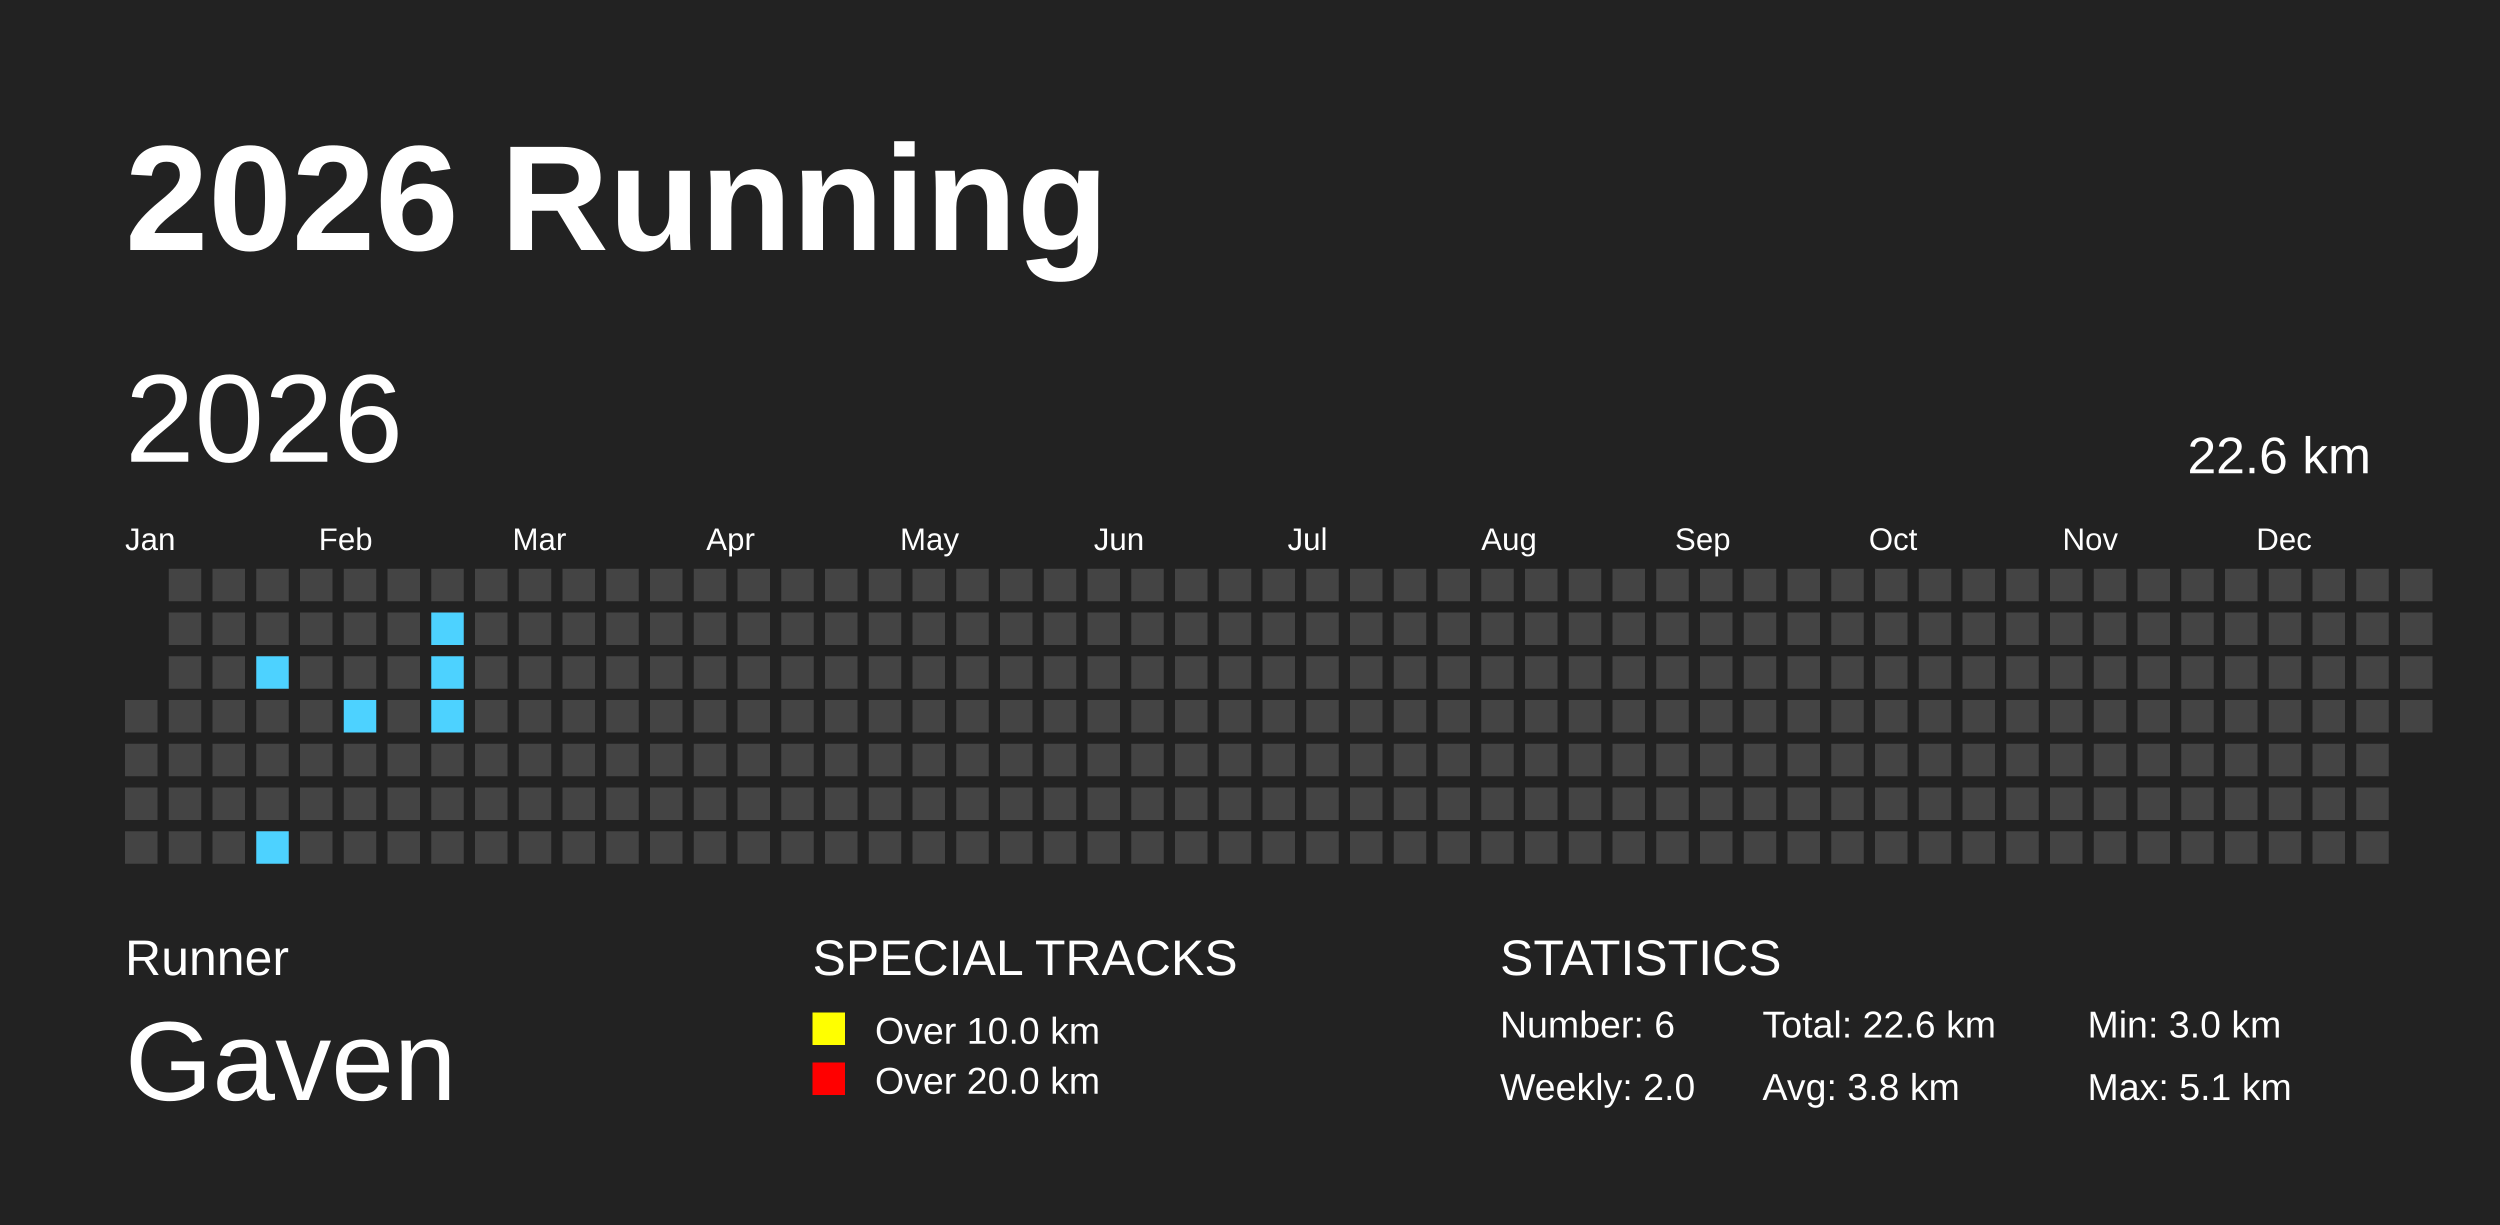
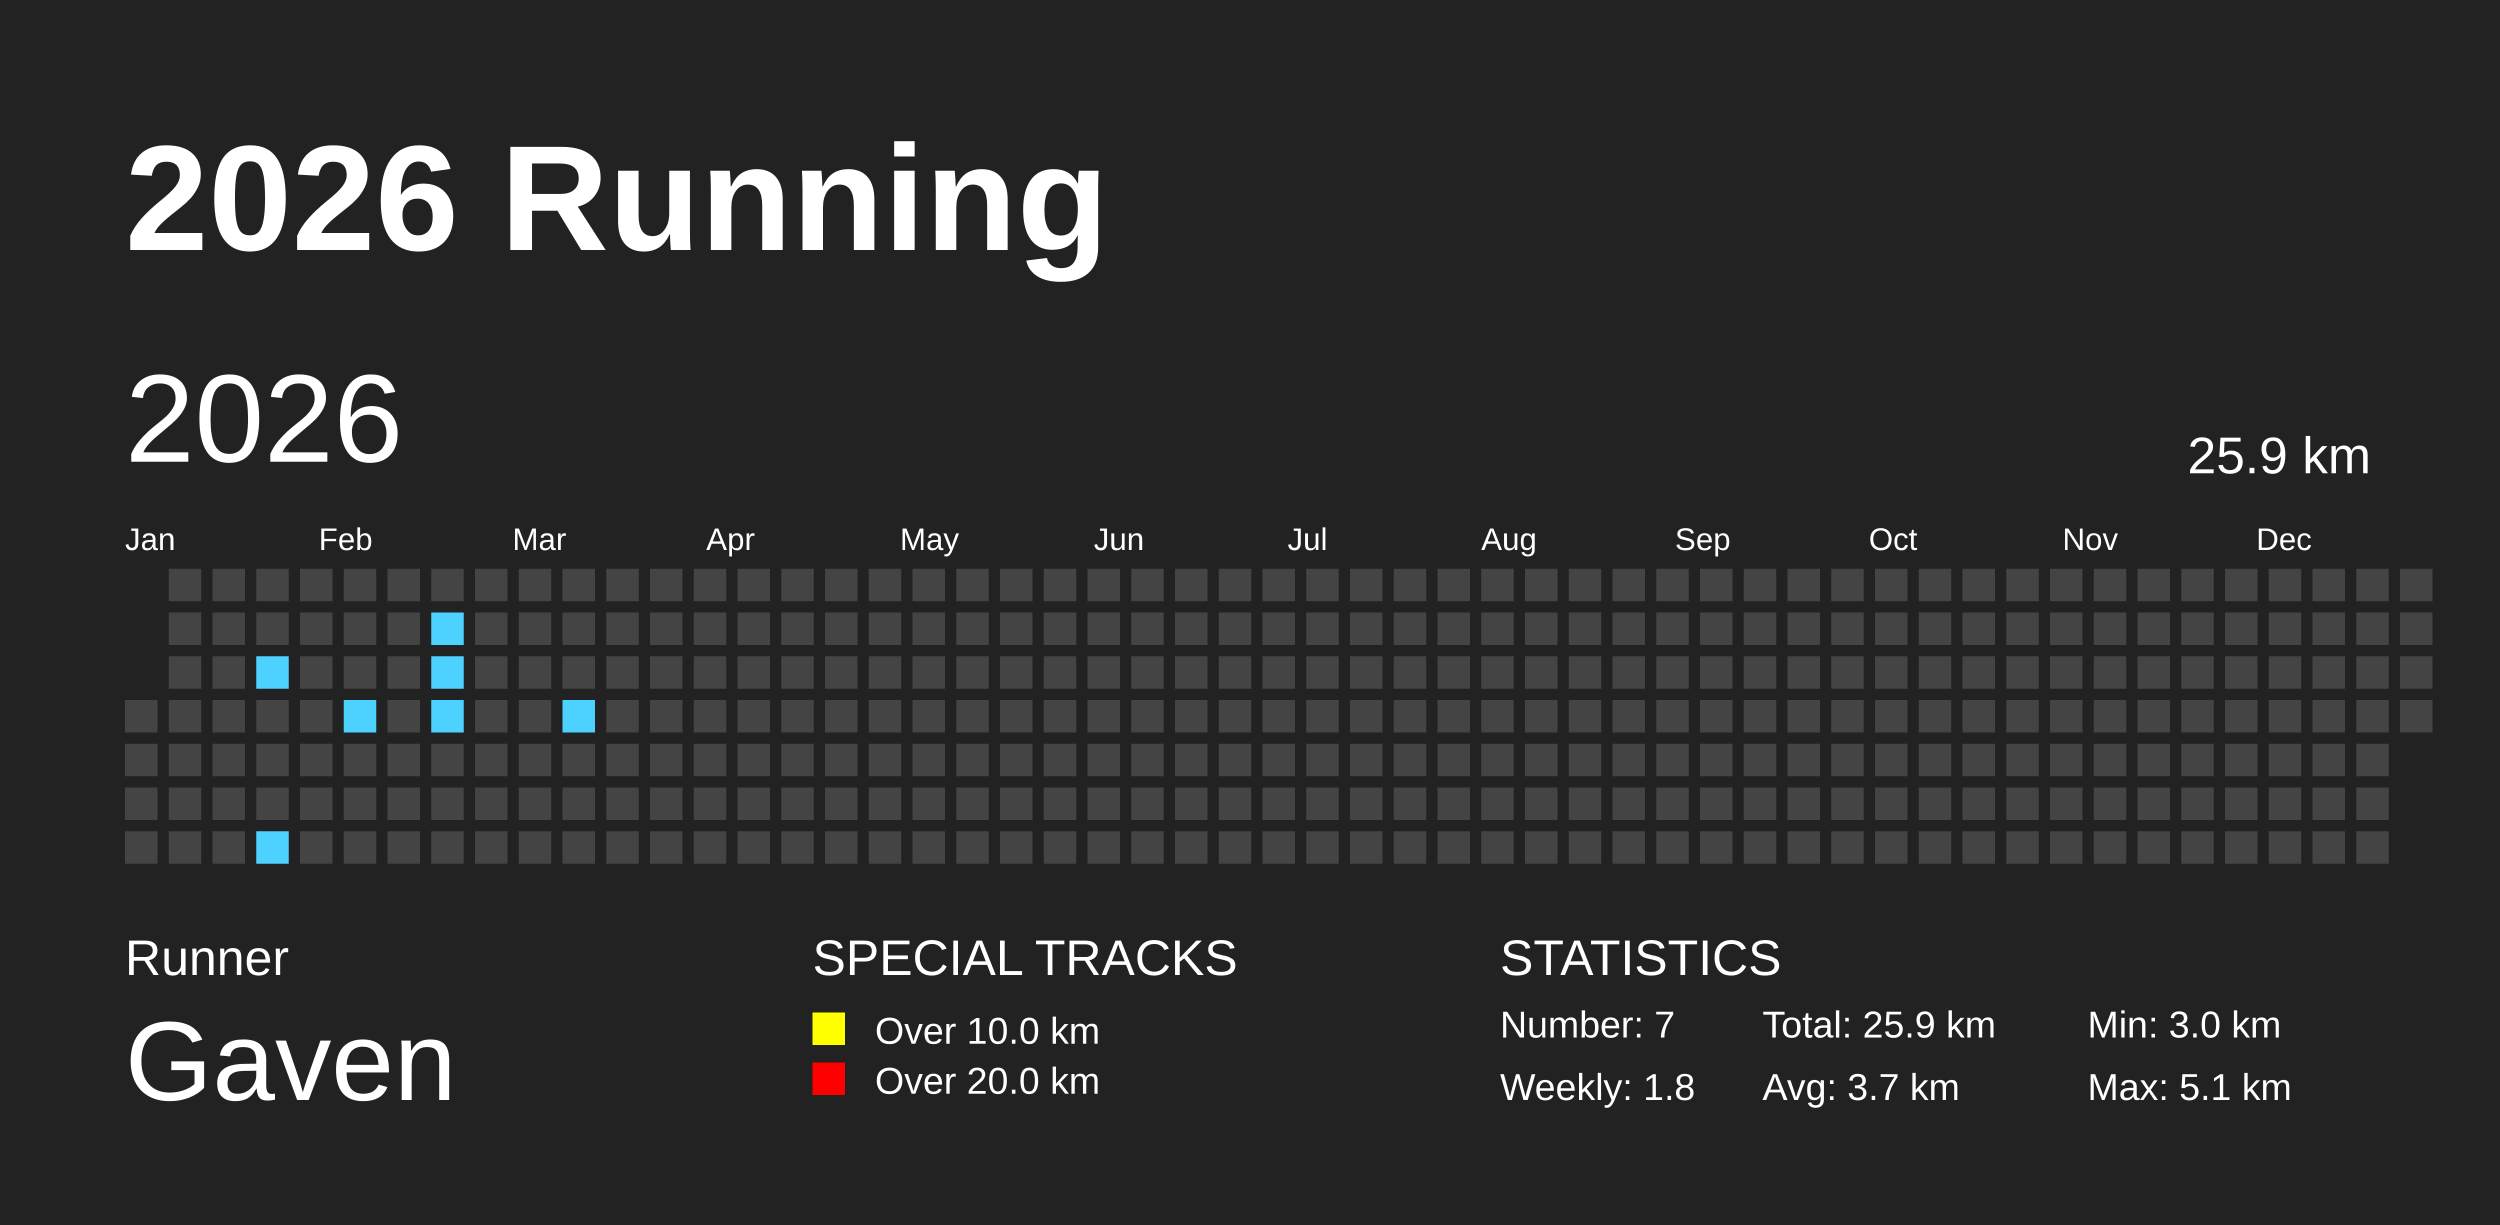
<svg xmlns="http://www.w3.org/2000/svg" baseProfile="full" height="98mm" version="1.1" viewBox="0,0,200,98" width="200mm">
  <defs />
  <rect fill="#222222" height="98" width="200" x="0" y="0" />
  <text fill="#FFFFFF" style="font-size:12px; font-family:Arial; font-weight:bold;" x="10" y="20">2026 Running</text>
  <text fill="#FFFFFF" style="font-size:4px; font-family:Arial" x="10" y="78">Runner</text>
  <text fill="#FFFFFF" style="font-size:9px; font-family:Arial" x="10" y="88">Gaven</text>
  <text fill="#FFFFFF" style="font-size:4px; font-family:Arial" x="65" y="78">SPECIAL TRACKS</text>
  <rect fill="yellow" height="2.6" width="2.6" x="65" y="81" />
  <text fill="#FFFFFF" style="font-size:3px; font-family:Arial" x="70" y="83.5">Over 10.0 km</text>
  <rect fill="red" height="2.6" width="2.6" x="65" y="85" />
  <text fill="#FFFFFF" style="font-size:3px; font-family:Arial" x="70" y="87.5">Over 20.0 km</text>
  <text fill="#FFFFFF" style="font-size:4px; font-family:Arial" x="120" y="78">STATISTICS</text>
-   <text fill="#FFFFFF" style="font-size:3px; font-family:Arial" x="120" y="83">Number: 6</text>
-   <text fill="#FFFFFF" style="font-size:3px; font-family:Arial" x="120" y="88">Weekly: 2.0</text>
-   <text fill="#FFFFFF" style="font-size:3px; font-family:Arial" x="141" y="83">Total: 22.6 km</text>
-   <text fill="#FFFFFF" style="font-size:3px; font-family:Arial" x="141" y="88">Avg: 3.8 km</text>
+   <text fill="#FFFFFF" style="font-size:3px; font-family:Arial" x="120" y="83">Number: 7</text>
+   <text fill="#FFFFFF" style="font-size:3px; font-family:Arial" x="120" y="88">Weekly: 1.8</text>
+   <text fill="#FFFFFF" style="font-size:3px; font-family:Arial" x="141" y="83">Total: 25.9 km</text>
+   <text fill="#FFFFFF" style="font-size:3px; font-family:Arial" x="141" y="88">Avg: 3.7 km</text>
  <text fill="#FFFFFF" style="font-size:3px; font-family:Arial" x="167" y="83">Min: 3.0 km</text>
  <text fill="#FFFFFF" style="font-size:3px; font-family:Arial" x="167" y="88">Max: 5.1 km</text>
  <text dominant-baseline="hanging" fill="#FFFFFF" style="font-size:10.0px; font-family:Arial;" x="10" y="30">2026</text>
-   <text dominant-baseline="hanging" fill="#FFFFFF" style="font-size:4.125px; font-family:Arial;" x="175" y="35">22.6 km</text>
+   <text dominant-baseline="hanging" fill="#FFFFFF" style="font-size:4.125px; font-family:Arial;" x="175" y="35">25.9 km</text>
  <text fill="#FFFFFF" style="font-size:2.5px; font-family:Arial" x="10.0" y="44">Jan</text>
  <text fill="#FFFFFF" style="font-size:2.5px; font-family:Arial" x="25.5" y="44">Feb</text>
  <text fill="#FFFFFF" style="font-size:2.5px; font-family:Arial" x="41.0" y="44">Mar</text>
  <text fill="#FFFFFF" style="font-size:2.5px; font-family:Arial" x="56.5" y="44">Apr</text>
  <text fill="#FFFFFF" style="font-size:2.5px; font-family:Arial" x="72.0" y="44">May</text>
  <text fill="#FFFFFF" style="font-size:2.5px; font-family:Arial" x="87.5" y="44">Jun</text>
  <text fill="#FFFFFF" style="font-size:2.5px; font-family:Arial" x="103.0" y="44">Jul</text>
  <text fill="#FFFFFF" style="font-size:2.5px; font-family:Arial" x="118.5" y="44">Aug</text>
  <text fill="#FFFFFF" style="font-size:2.5px; font-family:Arial" x="134.0" y="44">Sep</text>
  <text fill="#FFFFFF" style="font-size:2.5px; font-family:Arial" x="149.5" y="44">Oct</text>
  <text fill="#FFFFFF" style="font-size:2.5px; font-family:Arial" x="165.0" y="44">Nov</text>
  <text fill="#FFFFFF" style="font-size:2.5px; font-family:Arial" x="180.5" y="44">Dec</text>
  <rect fill="#444444" height="2.6" width="2.6" x="10.0" y="56.0" />
  <rect fill="#444444" height="2.6" width="2.6" x="10.0" y="59.5" />
  <rect fill="#444444" height="2.6" width="2.6" x="10.0" y="63.0" />
  <rect fill="#444444" height="2.6" width="2.6" x="10.0" y="66.5" />
  <rect fill="#444444" height="2.6" width="2.6" x="13.5" y="45.5" />
  <rect fill="#444444" height="2.6" width="2.6" x="13.5" y="49.0" />
  <rect fill="#444444" height="2.6" width="2.6" x="13.5" y="52.5" />
  <rect fill="#444444" height="2.6" width="2.6" x="13.5" y="56.0" />
  <rect fill="#444444" height="2.6" width="2.6" x="13.5" y="59.5" />
  <rect fill="#444444" height="2.6" width="2.6" x="13.5" y="63.0" />
  <rect fill="#444444" height="2.6" width="2.6" x="13.5" y="66.5" />
  <rect fill="#444444" height="2.6" width="2.6" x="17.0" y="45.5" />
  <rect fill="#444444" height="2.6" width="2.6" x="17.0" y="49.0" />
  <rect fill="#444444" height="2.6" width="2.6" x="17.0" y="52.5" />
  <rect fill="#444444" height="2.6" width="2.6" x="17.0" y="56.0" />
  <rect fill="#444444" height="2.6" width="2.6" x="17.0" y="59.5" />
  <rect fill="#444444" height="2.6" width="2.6" x="17.0" y="63.0" />
  <rect fill="#444444" height="2.6" width="2.6" x="17.0" y="66.5" />
  <rect fill="#444444" height="2.6" width="2.6" x="20.5" y="45.5" />
  <rect fill="#444444" height="2.6" width="2.6" x="20.5" y="49.0" />
  <rect fill="#4DD2FF" height="2.6" width="2.6" x="20.5" y="52.5" />
  <rect fill="#444444" height="2.6" width="2.6" x="20.5" y="56.0" />
  <rect fill="#444444" height="2.6" width="2.6" x="20.5" y="59.5" />
  <rect fill="#444444" height="2.6" width="2.6" x="20.5" y="63.0" />
  <rect fill="#4DD2FF" height="2.6" width="2.6" x="20.5" y="66.5" />
  <rect fill="#444444" height="2.6" width="2.6" x="24.0" y="45.5" />
  <rect fill="#444444" height="2.6" width="2.6" x="24.0" y="49.0" />
  <rect fill="#444444" height="2.6" width="2.6" x="24.0" y="52.5" />
  <rect fill="#444444" height="2.6" width="2.6" x="24.0" y="56.0" />
  <rect fill="#444444" height="2.6" width="2.6" x="24.0" y="59.5" />
  <rect fill="#444444" height="2.6" width="2.6" x="24.0" y="63.0" />
  <rect fill="#444444" height="2.6" width="2.6" x="24.0" y="66.5" />
  <rect fill="#444444" height="2.6" width="2.6" x="27.5" y="45.5" />
  <rect fill="#444444" height="2.6" width="2.6" x="27.5" y="49.0" />
  <rect fill="#444444" height="2.6" width="2.6" x="27.5" y="52.5" />
  <rect fill="#4DD2FF" height="2.6" width="2.6" x="27.5" y="56.0" />
  <rect fill="#444444" height="2.6" width="2.6" x="27.5" y="59.5" />
  <rect fill="#444444" height="2.6" width="2.6" x="27.5" y="63.0" />
  <rect fill="#444444" height="2.6" width="2.6" x="27.5" y="66.5" />
  <rect fill="#444444" height="2.6" width="2.6" x="31.0" y="45.5" />
  <rect fill="#444444" height="2.6" width="2.6" x="31.0" y="49.0" />
  <rect fill="#444444" height="2.6" width="2.6" x="31.0" y="52.5" />
  <rect fill="#444444" height="2.6" width="2.6" x="31.0" y="56.0" />
  <rect fill="#444444" height="2.6" width="2.6" x="31.0" y="59.5" />
  <rect fill="#444444" height="2.6" width="2.6" x="31.0" y="63.0" />
  <rect fill="#444444" height="2.6" width="2.6" x="31.0" y="66.5" />
  <rect fill="#444444" height="2.6" width="2.6" x="34.5" y="45.5" />
  <rect fill="#4DD2FF" height="2.6" width="2.6" x="34.5" y="49.0" />
  <rect fill="#4DD2FF" height="2.6" width="2.6" x="34.5" y="52.5" />
  <rect fill="#4DD2FF" height="2.6" width="2.6" x="34.5" y="56.0" />
  <rect fill="#444444" height="2.6" width="2.6" x="34.5" y="59.5" />
  <rect fill="#444444" height="2.6" width="2.6" x="34.5" y="63.0" />
  <rect fill="#444444" height="2.6" width="2.6" x="34.5" y="66.5" />
  <rect fill="#444444" height="2.6" width="2.6" x="38.0" y="45.5" />
  <rect fill="#444444" height="2.6" width="2.6" x="38.0" y="49.0" />
  <rect fill="#444444" height="2.6" width="2.6" x="38.0" y="52.5" />
  <rect fill="#444444" height="2.6" width="2.6" x="38.0" y="56.0" />
  <rect fill="#444444" height="2.6" width="2.6" x="38.0" y="59.5" />
  <rect fill="#444444" height="2.6" width="2.6" x="38.0" y="63.0" />
  <rect fill="#444444" height="2.6" width="2.6" x="38.0" y="66.5" />
  <rect fill="#444444" height="2.6" width="2.6" x="41.5" y="45.5" />
  <rect fill="#444444" height="2.6" width="2.6" x="41.5" y="49.0" />
  <rect fill="#444444" height="2.6" width="2.6" x="41.5" y="52.5" />
  <rect fill="#444444" height="2.6" width="2.6" x="41.5" y="56.0" />
  <rect fill="#444444" height="2.6" width="2.6" x="41.5" y="59.5" />
  <rect fill="#444444" height="2.6" width="2.6" x="41.5" y="63.0" />
  <rect fill="#444444" height="2.6" width="2.6" x="41.5" y="66.5" />
  <rect fill="#444444" height="2.6" width="2.6" x="45.0" y="45.5" />
  <rect fill="#444444" height="2.6" width="2.6" x="45.0" y="49.0" />
  <rect fill="#444444" height="2.6" width="2.6" x="45.0" y="52.5" />
-   <rect fill="#444444" height="2.6" width="2.6" x="45.0" y="56.0" />
+   <rect fill="#4DD2FF" height="2.6" width="2.6" x="45.0" y="56.0" />
  <rect fill="#444444" height="2.6" width="2.6" x="45.0" y="59.5" />
  <rect fill="#444444" height="2.6" width="2.6" x="45.0" y="63.0" />
  <rect fill="#444444" height="2.6" width="2.6" x="45.0" y="66.5" />
  <rect fill="#444444" height="2.6" width="2.6" x="48.5" y="45.5" />
  <rect fill="#444444" height="2.6" width="2.6" x="48.5" y="49.0" />
  <rect fill="#444444" height="2.6" width="2.6" x="48.5" y="52.5" />
  <rect fill="#444444" height="2.6" width="2.6" x="48.5" y="56.0" />
  <rect fill="#444444" height="2.6" width="2.6" x="48.5" y="59.5" />
  <rect fill="#444444" height="2.6" width="2.6" x="48.5" y="63.0" />
  <rect fill="#444444" height="2.6" width="2.6" x="48.5" y="66.5" />
  <rect fill="#444444" height="2.6" width="2.6" x="52.0" y="45.5" />
  <rect fill="#444444" height="2.6" width="2.6" x="52.0" y="49.0" />
  <rect fill="#444444" height="2.6" width="2.6" x="52.0" y="52.5" />
  <rect fill="#444444" height="2.6" width="2.6" x="52.0" y="56.0" />
  <rect fill="#444444" height="2.6" width="2.6" x="52.0" y="59.5" />
  <rect fill="#444444" height="2.6" width="2.6" x="52.0" y="63.0" />
  <rect fill="#444444" height="2.6" width="2.6" x="52.0" y="66.5" />
  <rect fill="#444444" height="2.6" width="2.6" x="55.5" y="45.5" />
  <rect fill="#444444" height="2.6" width="2.6" x="55.5" y="49.0" />
  <rect fill="#444444" height="2.6" width="2.6" x="55.5" y="52.5" />
  <rect fill="#444444" height="2.6" width="2.6" x="55.5" y="56.0" />
  <rect fill="#444444" height="2.6" width="2.6" x="55.5" y="59.5" />
  <rect fill="#444444" height="2.6" width="2.6" x="55.5" y="63.0" />
  <rect fill="#444444" height="2.6" width="2.6" x="55.5" y="66.5" />
  <rect fill="#444444" height="2.6" width="2.6" x="59.0" y="45.5" />
  <rect fill="#444444" height="2.6" width="2.6" x="59.0" y="49.0" />
  <rect fill="#444444" height="2.6" width="2.6" x="59.0" y="52.5" />
  <rect fill="#444444" height="2.6" width="2.6" x="59.0" y="56.0" />
  <rect fill="#444444" height="2.6" width="2.6" x="59.0" y="59.5" />
  <rect fill="#444444" height="2.6" width="2.6" x="59.0" y="63.0" />
  <rect fill="#444444" height="2.6" width="2.6" x="59.0" y="66.5" />
  <rect fill="#444444" height="2.6" width="2.6" x="62.5" y="45.5" />
  <rect fill="#444444" height="2.6" width="2.6" x="62.5" y="49.0" />
  <rect fill="#444444" height="2.6" width="2.6" x="62.5" y="52.5" />
  <rect fill="#444444" height="2.6" width="2.6" x="62.5" y="56.0" />
  <rect fill="#444444" height="2.6" width="2.6" x="62.5" y="59.5" />
  <rect fill="#444444" height="2.6" width="2.6" x="62.5" y="63.0" />
  <rect fill="#444444" height="2.6" width="2.6" x="62.5" y="66.5" />
  <rect fill="#444444" height="2.6" width="2.6" x="66.0" y="45.5" />
  <rect fill="#444444" height="2.6" width="2.6" x="66.0" y="49.0" />
  <rect fill="#444444" height="2.6" width="2.6" x="66.0" y="52.5" />
  <rect fill="#444444" height="2.6" width="2.6" x="66.0" y="56.0" />
  <rect fill="#444444" height="2.6" width="2.6" x="66.0" y="59.5" />
  <rect fill="#444444" height="2.6" width="2.6" x="66.0" y="63.0" />
  <rect fill="#444444" height="2.6" width="2.6" x="66.0" y="66.5" />
  <rect fill="#444444" height="2.6" width="2.6" x="69.5" y="45.5" />
  <rect fill="#444444" height="2.6" width="2.6" x="69.5" y="49.0" />
  <rect fill="#444444" height="2.6" width="2.6" x="69.5" y="52.5" />
  <rect fill="#444444" height="2.6" width="2.6" x="69.5" y="56.0" />
  <rect fill="#444444" height="2.6" width="2.6" x="69.5" y="59.5" />
  <rect fill="#444444" height="2.6" width="2.6" x="69.5" y="63.0" />
  <rect fill="#444444" height="2.6" width="2.6" x="69.5" y="66.5" />
  <rect fill="#444444" height="2.6" width="2.6" x="73.0" y="45.5" />
  <rect fill="#444444" height="2.6" width="2.6" x="73.0" y="49.0" />
  <rect fill="#444444" height="2.6" width="2.6" x="73.0" y="52.5" />
  <rect fill="#444444" height="2.6" width="2.6" x="73.0" y="56.0" />
  <rect fill="#444444" height="2.6" width="2.6" x="73.0" y="59.5" />
  <rect fill="#444444" height="2.6" width="2.6" x="73.0" y="63.0" />
  <rect fill="#444444" height="2.6" width="2.6" x="73.0" y="66.5" />
  <rect fill="#444444" height="2.6" width="2.6" x="76.5" y="45.5" />
  <rect fill="#444444" height="2.6" width="2.6" x="76.5" y="49.0" />
  <rect fill="#444444" height="2.6" width="2.6" x="76.5" y="52.5" />
  <rect fill="#444444" height="2.6" width="2.6" x="76.5" y="56.0" />
  <rect fill="#444444" height="2.6" width="2.6" x="76.5" y="59.5" />
  <rect fill="#444444" height="2.6" width="2.6" x="76.5" y="63.0" />
  <rect fill="#444444" height="2.6" width="2.6" x="76.5" y="66.5" />
  <rect fill="#444444" height="2.6" width="2.6" x="80.0" y="45.5" />
  <rect fill="#444444" height="2.6" width="2.6" x="80.0" y="49.0" />
  <rect fill="#444444" height="2.6" width="2.6" x="80.0" y="52.5" />
  <rect fill="#444444" height="2.6" width="2.6" x="80.0" y="56.0" />
  <rect fill="#444444" height="2.6" width="2.6" x="80.0" y="59.5" />
  <rect fill="#444444" height="2.6" width="2.6" x="80.0" y="63.0" />
  <rect fill="#444444" height="2.6" width="2.6" x="80.0" y="66.5" />
  <rect fill="#444444" height="2.6" width="2.6" x="83.5" y="45.5" />
  <rect fill="#444444" height="2.6" width="2.6" x="83.5" y="49.0" />
  <rect fill="#444444" height="2.6" width="2.6" x="83.5" y="52.5" />
  <rect fill="#444444" height="2.6" width="2.6" x="83.5" y="56.0" />
  <rect fill="#444444" height="2.6" width="2.6" x="83.5" y="59.5" />
  <rect fill="#444444" height="2.6" width="2.6" x="83.5" y="63.0" />
  <rect fill="#444444" height="2.6" width="2.6" x="83.5" y="66.5" />
  <rect fill="#444444" height="2.6" width="2.6" x="87.0" y="45.5" />
  <rect fill="#444444" height="2.6" width="2.6" x="87.0" y="49.0" />
  <rect fill="#444444" height="2.6" width="2.6" x="87.0" y="52.5" />
  <rect fill="#444444" height="2.6" width="2.6" x="87.0" y="56.0" />
  <rect fill="#444444" height="2.6" width="2.6" x="87.0" y="59.5" />
  <rect fill="#444444" height="2.6" width="2.6" x="87.0" y="63.0" />
  <rect fill="#444444" height="2.6" width="2.6" x="87.0" y="66.5" />
  <rect fill="#444444" height="2.6" width="2.6" x="90.5" y="45.5" />
  <rect fill="#444444" height="2.6" width="2.6" x="90.5" y="49.0" />
  <rect fill="#444444" height="2.6" width="2.6" x="90.5" y="52.5" />
  <rect fill="#444444" height="2.6" width="2.6" x="90.5" y="56.0" />
  <rect fill="#444444" height="2.6" width="2.6" x="90.5" y="59.5" />
  <rect fill="#444444" height="2.6" width="2.6" x="90.5" y="63.0" />
  <rect fill="#444444" height="2.6" width="2.6" x="90.5" y="66.5" />
  <rect fill="#444444" height="2.6" width="2.6" x="94.0" y="45.5" />
  <rect fill="#444444" height="2.6" width="2.6" x="94.0" y="49.0" />
  <rect fill="#444444" height="2.6" width="2.6" x="94.0" y="52.5" />
  <rect fill="#444444" height="2.6" width="2.6" x="94.0" y="56.0" />
  <rect fill="#444444" height="2.6" width="2.6" x="94.0" y="59.5" />
  <rect fill="#444444" height="2.6" width="2.6" x="94.0" y="63.0" />
  <rect fill="#444444" height="2.6" width="2.6" x="94.0" y="66.5" />
  <rect fill="#444444" height="2.6" width="2.6" x="97.5" y="45.5" />
  <rect fill="#444444" height="2.6" width="2.6" x="97.5" y="49.0" />
  <rect fill="#444444" height="2.6" width="2.6" x="97.5" y="52.5" />
  <rect fill="#444444" height="2.6" width="2.6" x="97.5" y="56.0" />
  <rect fill="#444444" height="2.6" width="2.6" x="97.5" y="59.5" />
  <rect fill="#444444" height="2.6" width="2.6" x="97.5" y="63.0" />
  <rect fill="#444444" height="2.6" width="2.6" x="97.5" y="66.5" />
  <rect fill="#444444" height="2.6" width="2.6" x="101.0" y="45.5" />
  <rect fill="#444444" height="2.6" width="2.6" x="101.0" y="49.0" />
  <rect fill="#444444" height="2.6" width="2.6" x="101.0" y="52.5" />
  <rect fill="#444444" height="2.6" width="2.6" x="101.0" y="56.0" />
  <rect fill="#444444" height="2.6" width="2.6" x="101.0" y="59.5" />
  <rect fill="#444444" height="2.6" width="2.6" x="101.0" y="63.0" />
  <rect fill="#444444" height="2.6" width="2.6" x="101.0" y="66.5" />
  <rect fill="#444444" height="2.6" width="2.6" x="104.5" y="45.5" />
  <rect fill="#444444" height="2.6" width="2.6" x="104.5" y="49.0" />
  <rect fill="#444444" height="2.6" width="2.6" x="104.5" y="52.5" />
  <rect fill="#444444" height="2.6" width="2.6" x="104.5" y="56.0" />
  <rect fill="#444444" height="2.6" width="2.6" x="104.5" y="59.5" />
  <rect fill="#444444" height="2.6" width="2.6" x="104.5" y="63.0" />
  <rect fill="#444444" height="2.6" width="2.6" x="104.5" y="66.5" />
  <rect fill="#444444" height="2.6" width="2.6" x="108.0" y="45.5" />
  <rect fill="#444444" height="2.6" width="2.6" x="108.0" y="49.0" />
  <rect fill="#444444" height="2.6" width="2.6" x="108.0" y="52.5" />
  <rect fill="#444444" height="2.6" width="2.6" x="108.0" y="56.0" />
  <rect fill="#444444" height="2.6" width="2.6" x="108.0" y="59.5" />
  <rect fill="#444444" height="2.6" width="2.6" x="108.0" y="63.0" />
  <rect fill="#444444" height="2.6" width="2.6" x="108.0" y="66.5" />
  <rect fill="#444444" height="2.6" width="2.6" x="111.5" y="45.5" />
  <rect fill="#444444" height="2.6" width="2.6" x="111.5" y="49.0" />
  <rect fill="#444444" height="2.6" width="2.6" x="111.5" y="52.5" />
  <rect fill="#444444" height="2.6" width="2.6" x="111.5" y="56.0" />
  <rect fill="#444444" height="2.6" width="2.6" x="111.5" y="59.5" />
  <rect fill="#444444" height="2.6" width="2.6" x="111.5" y="63.0" />
  <rect fill="#444444" height="2.6" width="2.6" x="111.5" y="66.5" />
  <rect fill="#444444" height="2.6" width="2.6" x="115.0" y="45.5" />
  <rect fill="#444444" height="2.6" width="2.6" x="115.0" y="49.0" />
  <rect fill="#444444" height="2.6" width="2.6" x="115.0" y="52.5" />
  <rect fill="#444444" height="2.6" width="2.6" x="115.0" y="56.0" />
  <rect fill="#444444" height="2.6" width="2.6" x="115.0" y="59.5" />
  <rect fill="#444444" height="2.6" width="2.6" x="115.0" y="63.0" />
  <rect fill="#444444" height="2.6" width="2.6" x="115.0" y="66.5" />
  <rect fill="#444444" height="2.6" width="2.6" x="118.5" y="45.5" />
  <rect fill="#444444" height="2.6" width="2.6" x="118.5" y="49.0" />
  <rect fill="#444444" height="2.6" width="2.6" x="118.5" y="52.5" />
  <rect fill="#444444" height="2.6" width="2.6" x="118.5" y="56.0" />
  <rect fill="#444444" height="2.6" width="2.6" x="118.5" y="59.5" />
  <rect fill="#444444" height="2.6" width="2.6" x="118.5" y="63.0" />
  <rect fill="#444444" height="2.6" width="2.6" x="118.5" y="66.5" />
  <rect fill="#444444" height="2.6" width="2.6" x="122.0" y="45.5" />
  <rect fill="#444444" height="2.6" width="2.6" x="122.0" y="49.0" />
  <rect fill="#444444" height="2.6" width="2.6" x="122.0" y="52.5" />
  <rect fill="#444444" height="2.6" width="2.6" x="122.0" y="56.0" />
  <rect fill="#444444" height="2.6" width="2.6" x="122.0" y="59.5" />
  <rect fill="#444444" height="2.6" width="2.6" x="122.0" y="63.0" />
  <rect fill="#444444" height="2.6" width="2.6" x="122.0" y="66.5" />
  <rect fill="#444444" height="2.6" width="2.6" x="125.5" y="45.5" />
  <rect fill="#444444" height="2.6" width="2.6" x="125.5" y="49.0" />
  <rect fill="#444444" height="2.6" width="2.6" x="125.5" y="52.5" />
  <rect fill="#444444" height="2.6" width="2.6" x="125.5" y="56.0" />
  <rect fill="#444444" height="2.6" width="2.6" x="125.5" y="59.5" />
  <rect fill="#444444" height="2.6" width="2.6" x="125.5" y="63.0" />
  <rect fill="#444444" height="2.6" width="2.6" x="125.5" y="66.5" />
  <rect fill="#444444" height="2.6" width="2.6" x="129.0" y="45.5" />
  <rect fill="#444444" height="2.6" width="2.6" x="129.0" y="49.0" />
  <rect fill="#444444" height="2.6" width="2.6" x="129.0" y="52.5" />
  <rect fill="#444444" height="2.6" width="2.6" x="129.0" y="56.0" />
  <rect fill="#444444" height="2.6" width="2.6" x="129.0" y="59.5" />
  <rect fill="#444444" height="2.6" width="2.6" x="129.0" y="63.0" />
  <rect fill="#444444" height="2.6" width="2.6" x="129.0" y="66.5" />
  <rect fill="#444444" height="2.6" width="2.6" x="132.5" y="45.5" />
  <rect fill="#444444" height="2.6" width="2.6" x="132.5" y="49.0" />
  <rect fill="#444444" height="2.6" width="2.6" x="132.5" y="52.5" />
  <rect fill="#444444" height="2.6" width="2.6" x="132.5" y="56.0" />
  <rect fill="#444444" height="2.6" width="2.6" x="132.5" y="59.5" />
  <rect fill="#444444" height="2.6" width="2.6" x="132.5" y="63.0" />
  <rect fill="#444444" height="2.6" width="2.6" x="132.5" y="66.5" />
  <rect fill="#444444" height="2.6" width="2.6" x="136.0" y="45.5" />
  <rect fill="#444444" height="2.6" width="2.6" x="136.0" y="49.0" />
  <rect fill="#444444" height="2.6" width="2.6" x="136.0" y="52.5" />
  <rect fill="#444444" height="2.6" width="2.6" x="136.0" y="56.0" />
  <rect fill="#444444" height="2.6" width="2.6" x="136.0" y="59.5" />
  <rect fill="#444444" height="2.6" width="2.6" x="136.0" y="63.0" />
  <rect fill="#444444" height="2.6" width="2.6" x="136.0" y="66.5" />
  <rect fill="#444444" height="2.6" width="2.6" x="139.5" y="45.5" />
  <rect fill="#444444" height="2.6" width="2.6" x="139.5" y="49.0" />
  <rect fill="#444444" height="2.6" width="2.6" x="139.5" y="52.5" />
  <rect fill="#444444" height="2.6" width="2.6" x="139.5" y="56.0" />
  <rect fill="#444444" height="2.6" width="2.6" x="139.5" y="59.5" />
  <rect fill="#444444" height="2.6" width="2.6" x="139.5" y="63.0" />
  <rect fill="#444444" height="2.6" width="2.6" x="139.5" y="66.5" />
  <rect fill="#444444" height="2.6" width="2.6" x="143.0" y="45.5" />
  <rect fill="#444444" height="2.6" width="2.6" x="143.0" y="49.0" />
  <rect fill="#444444" height="2.6" width="2.6" x="143.0" y="52.5" />
  <rect fill="#444444" height="2.6" width="2.6" x="143.0" y="56.0" />
  <rect fill="#444444" height="2.6" width="2.6" x="143.0" y="59.5" />
  <rect fill="#444444" height="2.6" width="2.6" x="143.0" y="63.0" />
  <rect fill="#444444" height="2.6" width="2.6" x="143.0" y="66.5" />
  <rect fill="#444444" height="2.6" width="2.6" x="146.5" y="45.5" />
  <rect fill="#444444" height="2.6" width="2.6" x="146.5" y="49.0" />
  <rect fill="#444444" height="2.6" width="2.6" x="146.5" y="52.5" />
  <rect fill="#444444" height="2.6" width="2.6" x="146.5" y="56.0" />
  <rect fill="#444444" height="2.6" width="2.6" x="146.5" y="59.5" />
  <rect fill="#444444" height="2.6" width="2.6" x="146.5" y="63.0" />
  <rect fill="#444444" height="2.6" width="2.6" x="146.5" y="66.5" />
  <rect fill="#444444" height="2.6" width="2.6" x="150.0" y="45.5" />
  <rect fill="#444444" height="2.6" width="2.6" x="150.0" y="49.0" />
  <rect fill="#444444" height="2.6" width="2.6" x="150.0" y="52.5" />
  <rect fill="#444444" height="2.6" width="2.6" x="150.0" y="56.0" />
  <rect fill="#444444" height="2.6" width="2.6" x="150.0" y="59.5" />
  <rect fill="#444444" height="2.6" width="2.6" x="150.0" y="63.0" />
  <rect fill="#444444" height="2.6" width="2.6" x="150.0" y="66.5" />
  <rect fill="#444444" height="2.6" width="2.6" x="153.5" y="45.5" />
  <rect fill="#444444" height="2.6" width="2.6" x="153.5" y="49.0" />
  <rect fill="#444444" height="2.6" width="2.6" x="153.5" y="52.5" />
  <rect fill="#444444" height="2.6" width="2.6" x="153.5" y="56.0" />
  <rect fill="#444444" height="2.6" width="2.6" x="153.5" y="59.5" />
  <rect fill="#444444" height="2.6" width="2.6" x="153.5" y="63.0" />
  <rect fill="#444444" height="2.6" width="2.6" x="153.5" y="66.5" />
  <rect fill="#444444" height="2.6" width="2.6" x="157.0" y="45.5" />
  <rect fill="#444444" height="2.6" width="2.6" x="157.0" y="49.0" />
  <rect fill="#444444" height="2.6" width="2.6" x="157.0" y="52.5" />
  <rect fill="#444444" height="2.6" width="2.6" x="157.0" y="56.0" />
  <rect fill="#444444" height="2.6" width="2.6" x="157.0" y="59.5" />
  <rect fill="#444444" height="2.6" width="2.6" x="157.0" y="63.0" />
  <rect fill="#444444" height="2.6" width="2.6" x="157.0" y="66.5" />
  <rect fill="#444444" height="2.6" width="2.6" x="160.5" y="45.5" />
  <rect fill="#444444" height="2.6" width="2.6" x="160.5" y="49.0" />
  <rect fill="#444444" height="2.6" width="2.6" x="160.5" y="52.5" />
  <rect fill="#444444" height="2.6" width="2.6" x="160.5" y="56.0" />
  <rect fill="#444444" height="2.6" width="2.6" x="160.5" y="59.5" />
  <rect fill="#444444" height="2.6" width="2.6" x="160.5" y="63.0" />
  <rect fill="#444444" height="2.6" width="2.6" x="160.5" y="66.5" />
  <rect fill="#444444" height="2.6" width="2.6" x="164.0" y="45.5" />
  <rect fill="#444444" height="2.6" width="2.6" x="164.0" y="49.0" />
  <rect fill="#444444" height="2.6" width="2.6" x="164.0" y="52.5" />
  <rect fill="#444444" height="2.6" width="2.6" x="164.0" y="56.0" />
  <rect fill="#444444" height="2.6" width="2.6" x="164.0" y="59.5" />
  <rect fill="#444444" height="2.6" width="2.6" x="164.0" y="63.0" />
  <rect fill="#444444" height="2.6" width="2.6" x="164.0" y="66.5" />
  <rect fill="#444444" height="2.6" width="2.6" x="167.5" y="45.5" />
  <rect fill="#444444" height="2.6" width="2.6" x="167.5" y="49.0" />
  <rect fill="#444444" height="2.6" width="2.6" x="167.5" y="52.5" />
  <rect fill="#444444" height="2.6" width="2.6" x="167.5" y="56.0" />
  <rect fill="#444444" height="2.6" width="2.6" x="167.5" y="59.5" />
  <rect fill="#444444" height="2.6" width="2.6" x="167.5" y="63.0" />
  <rect fill="#444444" height="2.6" width="2.6" x="167.5" y="66.5" />
  <rect fill="#444444" height="2.6" width="2.6" x="171.0" y="45.5" />
  <rect fill="#444444" height="2.6" width="2.6" x="171.0" y="49.0" />
  <rect fill="#444444" height="2.6" width="2.6" x="171.0" y="52.5" />
  <rect fill="#444444" height="2.6" width="2.6" x="171.0" y="56.0" />
  <rect fill="#444444" height="2.6" width="2.6" x="171.0" y="59.5" />
  <rect fill="#444444" height="2.6" width="2.6" x="171.0" y="63.0" />
  <rect fill="#444444" height="2.6" width="2.6" x="171.0" y="66.5" />
  <rect fill="#444444" height="2.6" width="2.6" x="174.5" y="45.5" />
  <rect fill="#444444" height="2.6" width="2.6" x="174.5" y="49.0" />
  <rect fill="#444444" height="2.6" width="2.6" x="174.5" y="52.5" />
  <rect fill="#444444" height="2.6" width="2.6" x="174.5" y="56.0" />
  <rect fill="#444444" height="2.6" width="2.6" x="174.5" y="59.5" />
  <rect fill="#444444" height="2.6" width="2.6" x="174.5" y="63.0" />
  <rect fill="#444444" height="2.6" width="2.6" x="174.5" y="66.5" />
  <rect fill="#444444" height="2.6" width="2.6" x="178.0" y="45.5" />
  <rect fill="#444444" height="2.6" width="2.6" x="178.0" y="49.0" />
  <rect fill="#444444" height="2.6" width="2.6" x="178.0" y="52.5" />
  <rect fill="#444444" height="2.6" width="2.6" x="178.0" y="56.0" />
  <rect fill="#444444" height="2.6" width="2.6" x="178.0" y="59.5" />
  <rect fill="#444444" height="2.6" width="2.6" x="178.0" y="63.0" />
  <rect fill="#444444" height="2.6" width="2.6" x="178.0" y="66.5" />
  <rect fill="#444444" height="2.6" width="2.6" x="181.5" y="45.5" />
  <rect fill="#444444" height="2.6" width="2.6" x="181.5" y="49.0" />
  <rect fill="#444444" height="2.6" width="2.6" x="181.5" y="52.5" />
  <rect fill="#444444" height="2.6" width="2.6" x="181.5" y="56.0" />
  <rect fill="#444444" height="2.6" width="2.6" x="181.5" y="59.5" />
  <rect fill="#444444" height="2.6" width="2.6" x="181.5" y="63.0" />
  <rect fill="#444444" height="2.6" width="2.6" x="181.5" y="66.5" />
  <rect fill="#444444" height="2.6" width="2.6" x="185.0" y="45.5" />
  <rect fill="#444444" height="2.6" width="2.6" x="185.0" y="49.0" />
  <rect fill="#444444" height="2.6" width="2.6" x="185.0" y="52.5" />
  <rect fill="#444444" height="2.6" width="2.6" x="185.0" y="56.0" />
  <rect fill="#444444" height="2.6" width="2.6" x="185.0" y="59.5" />
  <rect fill="#444444" height="2.6" width="2.6" x="185.0" y="63.0" />
  <rect fill="#444444" height="2.6" width="2.6" x="185.0" y="66.5" />
  <rect fill="#444444" height="2.6" width="2.6" x="188.5" y="45.5" />
  <rect fill="#444444" height="2.6" width="2.6" x="188.5" y="49.0" />
  <rect fill="#444444" height="2.6" width="2.6" x="188.5" y="52.5" />
  <rect fill="#444444" height="2.6" width="2.6" x="188.5" y="56.0" />
  <rect fill="#444444" height="2.6" width="2.6" x="188.5" y="59.5" />
  <rect fill="#444444" height="2.6" width="2.6" x="188.5" y="63.0" />
  <rect fill="#444444" height="2.6" width="2.6" x="188.5" y="66.5" />
  <rect fill="#444444" height="2.6" width="2.6" x="192.0" y="45.5" />
  <rect fill="#444444" height="2.6" width="2.6" x="192.0" y="49.0" />
  <rect fill="#444444" height="2.6" width="2.6" x="192.0" y="52.5" />
  <rect fill="#444444" height="2.6" width="2.6" x="192.0" y="56.0" />
</svg>
